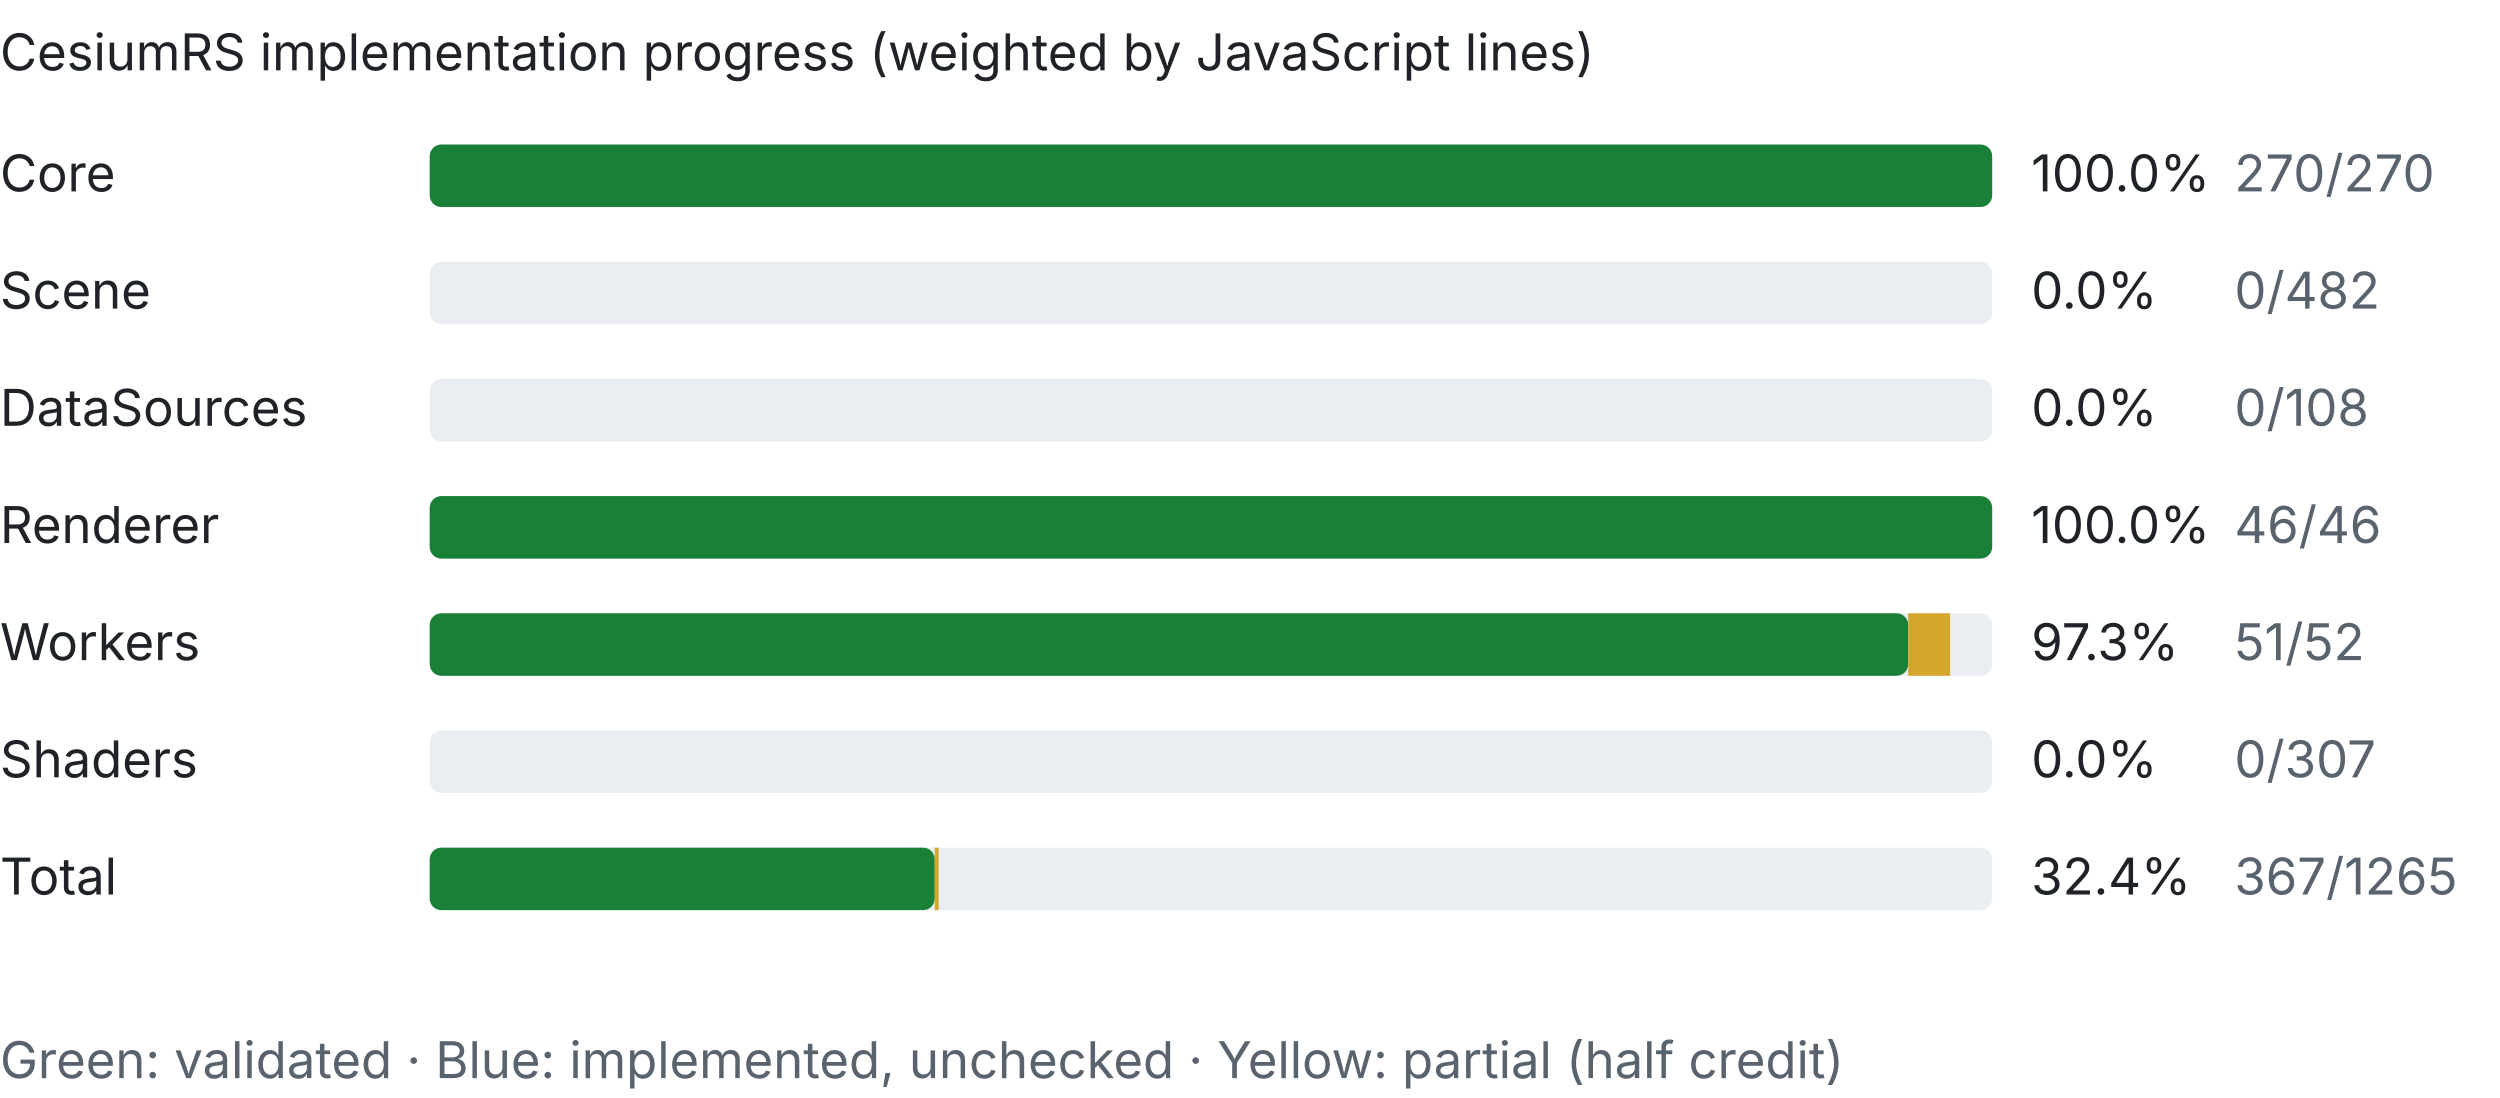
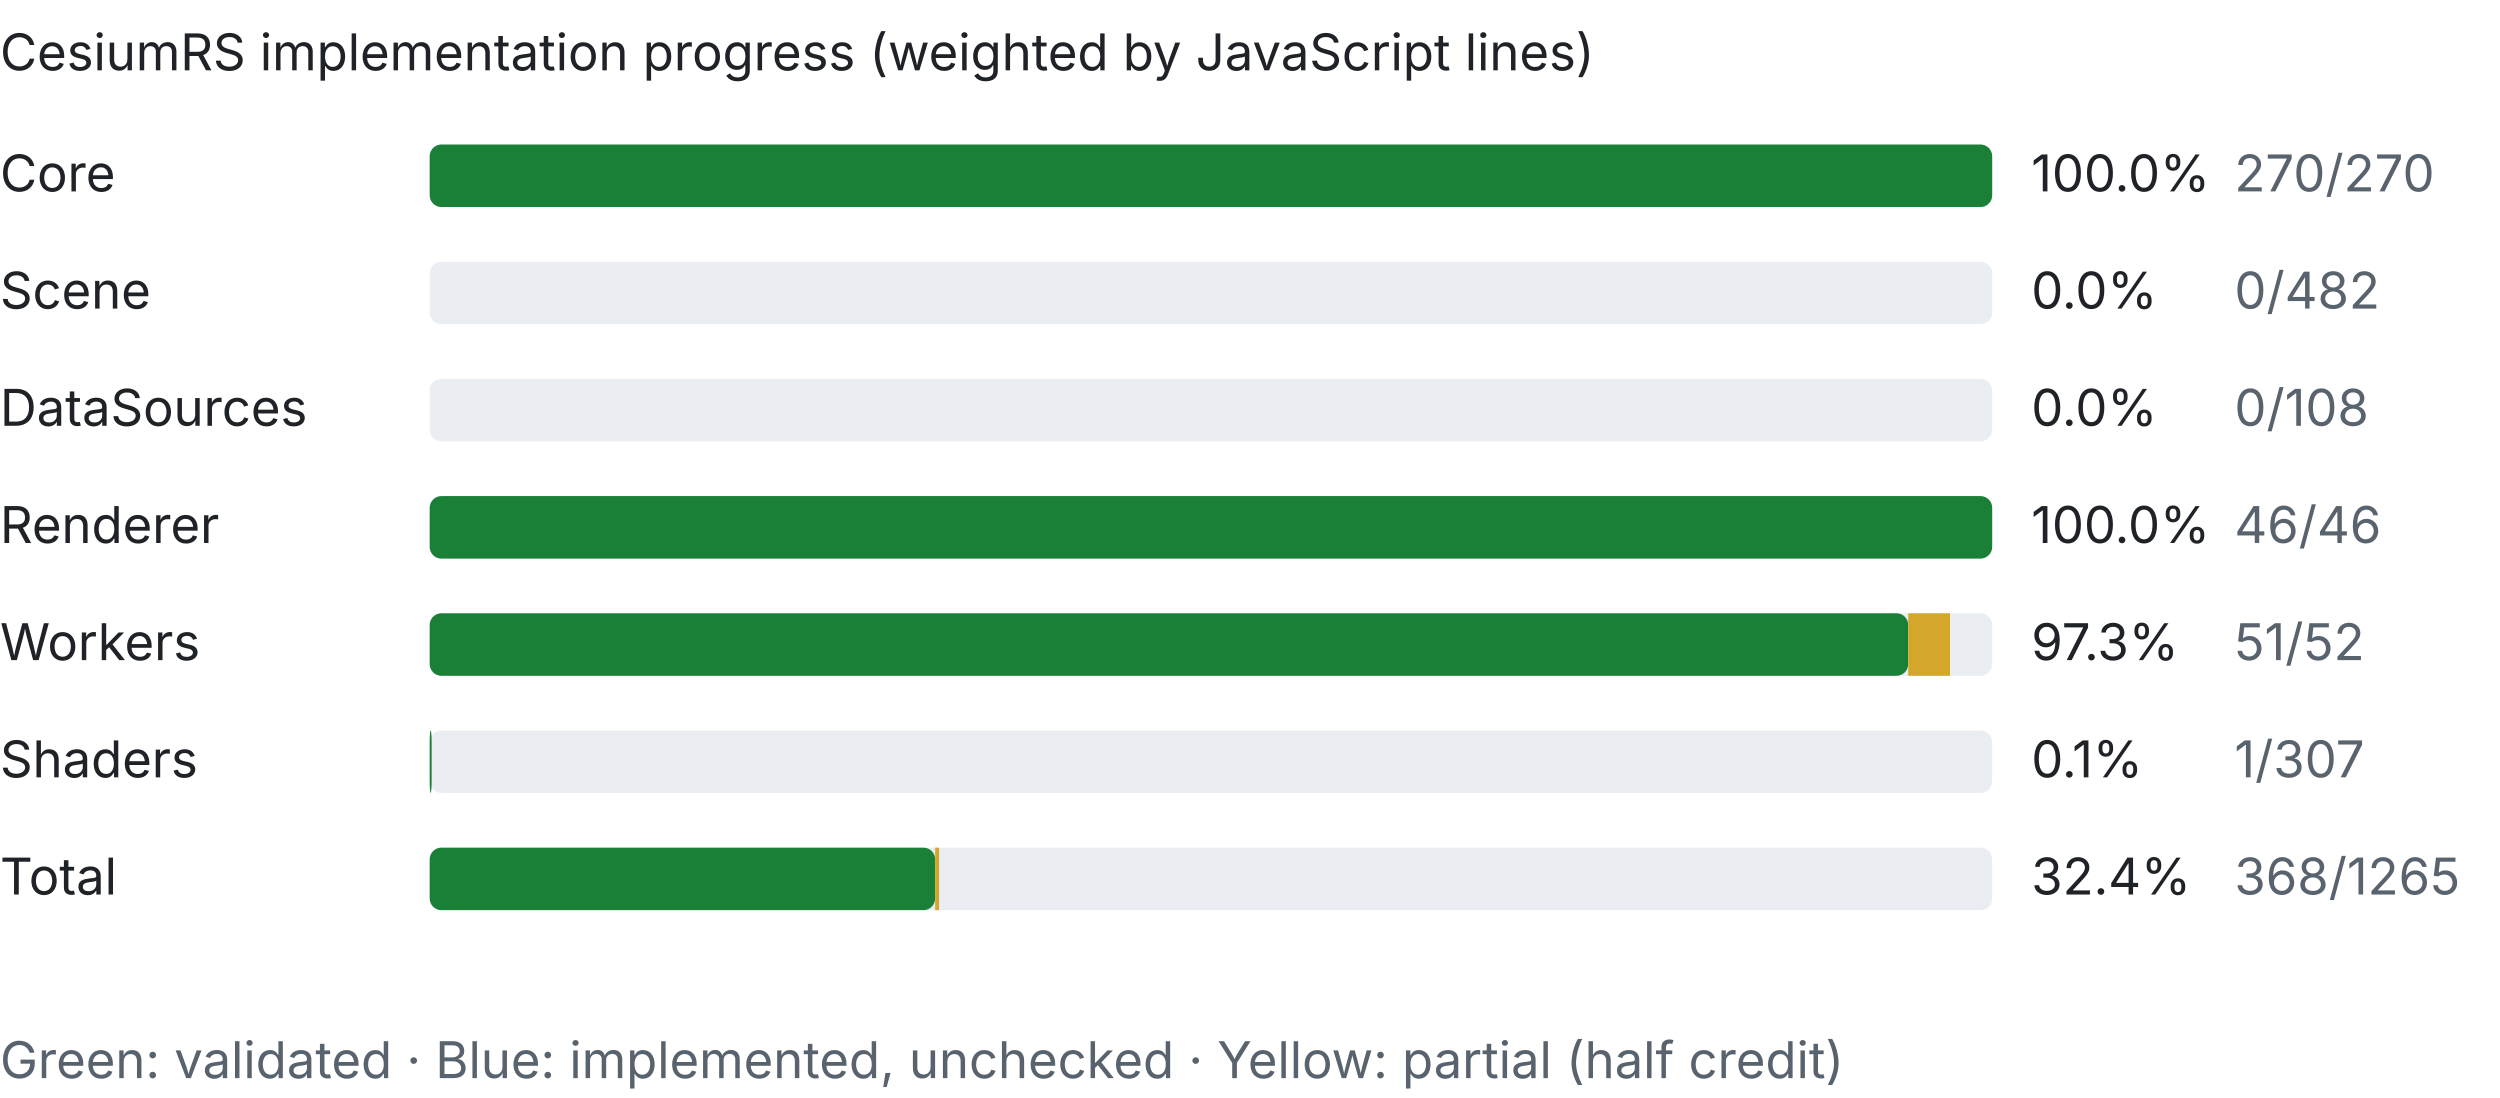
<svg xmlns="http://www.w3.org/2000/svg" width="640" height="281" viewBox="0 0 640 281">
  <style>text{font:13px system-ui,-apple-system,Segoe UI,sans-serif;fill:#1f2328}.dim{fill:#59636e}.bg{fill:#eaeef2}.done{fill:#1a7f37}.part{fill:#d4a72c}.unchecked{fill:#0969da}@media (prefers-color-scheme:dark){text{fill:#e6edf3}.dim{fill:#9198a1}.bg{fill:#30363d}.done{fill:#3fb950}}</style>
  <text x="0" y="18" font-weight="600">CesiumRS implementation progress (weighted by JavaScript lines)</text>
  <text x="0" y="49">Core</text>
  <rect class="bg" x="110" y="37" width="400" height="16" rx="3" />
  <rect class="done" x="110" y="37" width="400.0" height="16" rx="3" />
  <text x="520" y="49">100.0%</text>
  <text class="dim" x="572" y="49">270/270</text>
  <text x="0" y="79">Scene</text>
  <rect class="bg" x="110" y="67" width="400" height="16" rx="3" />
  <rect class="done" x="110" y="67" width="0.0" height="16" rx="3" />
  <text x="520" y="79">0.0%</text>
  <text class="dim" x="572" y="79">0/482</text>
  <text x="0" y="109">DataSources</text>
  <rect class="bg" x="110" y="97" width="400" height="16" rx="3" />
  <rect class="done" x="110" y="97" width="0.0" height="16" rx="3" />
  <text x="520" y="109">0.0%</text>
  <text class="dim" x="572" y="109">0/108</text>
  <text x="0" y="139">Renderer</text>
  <rect class="bg" x="110" y="127" width="400" height="16" rx="3" />
  <rect class="done" x="110" y="127" width="400.0" height="16" rx="3" />
  <text x="520" y="139">100.0%</text>
  <text class="dim" x="572" y="139">46/46</text>
  <text x="0" y="169">Workers</text>
  <rect class="bg" x="110" y="157" width="400" height="16" rx="3" />
  <rect class="done" x="110" y="157" width="378.5" height="16" rx="3" />
  <rect class="part" x="488.5" y="157" width="10.7" height="16" />
  <text x="520" y="169">97.3%</text>
  <text class="dim" x="572" y="169">51/52</text>
  <text x="0" y="199">Shaders</text>
  <rect class="bg" x="110" y="187" width="400" height="16" rx="3" />
-   <rect class="done" x="110" y="187" width="0.0" height="16" rx="3" />
-   <text x="520" y="199">0.0%</text>
-   <text class="dim" x="572" y="199">0/307</text>
+   <rect class="done" x="110" y="187" width="0.5" height="16" rx="3" />
+   <text x="520" y="199">0.1%</text>
+   <text class="dim" x="572" y="199">1/307</text>
  <text x="0" y="229" font-weight="600">Total</text>
  <rect class="bg" x="110" y="217" width="400" height="16" rx="3" />
-   <rect class="done" x="110" y="217" width="129.3" height="16" rx="3" />
-   <rect class="part" x="239.3" y="217" width="1.0" height="16" />
+   <rect class="done" x="110" y="217" width="129.4" height="16" rx="3" />
+   <rect class="part" x="239.4" y="217" width="1.0" height="16" />
  <text x="520" y="229" font-weight="600">32.4%</text>
-   <text class="dim" x="572" y="229">367/1265</text>
+   <text class="dim" x="572" y="229">368/1265</text>
  <text class="dim" x="0" y="276">Green: validated · Blue: implemented, unchecked · Yellow: partial (half credit)</text>
</svg>
